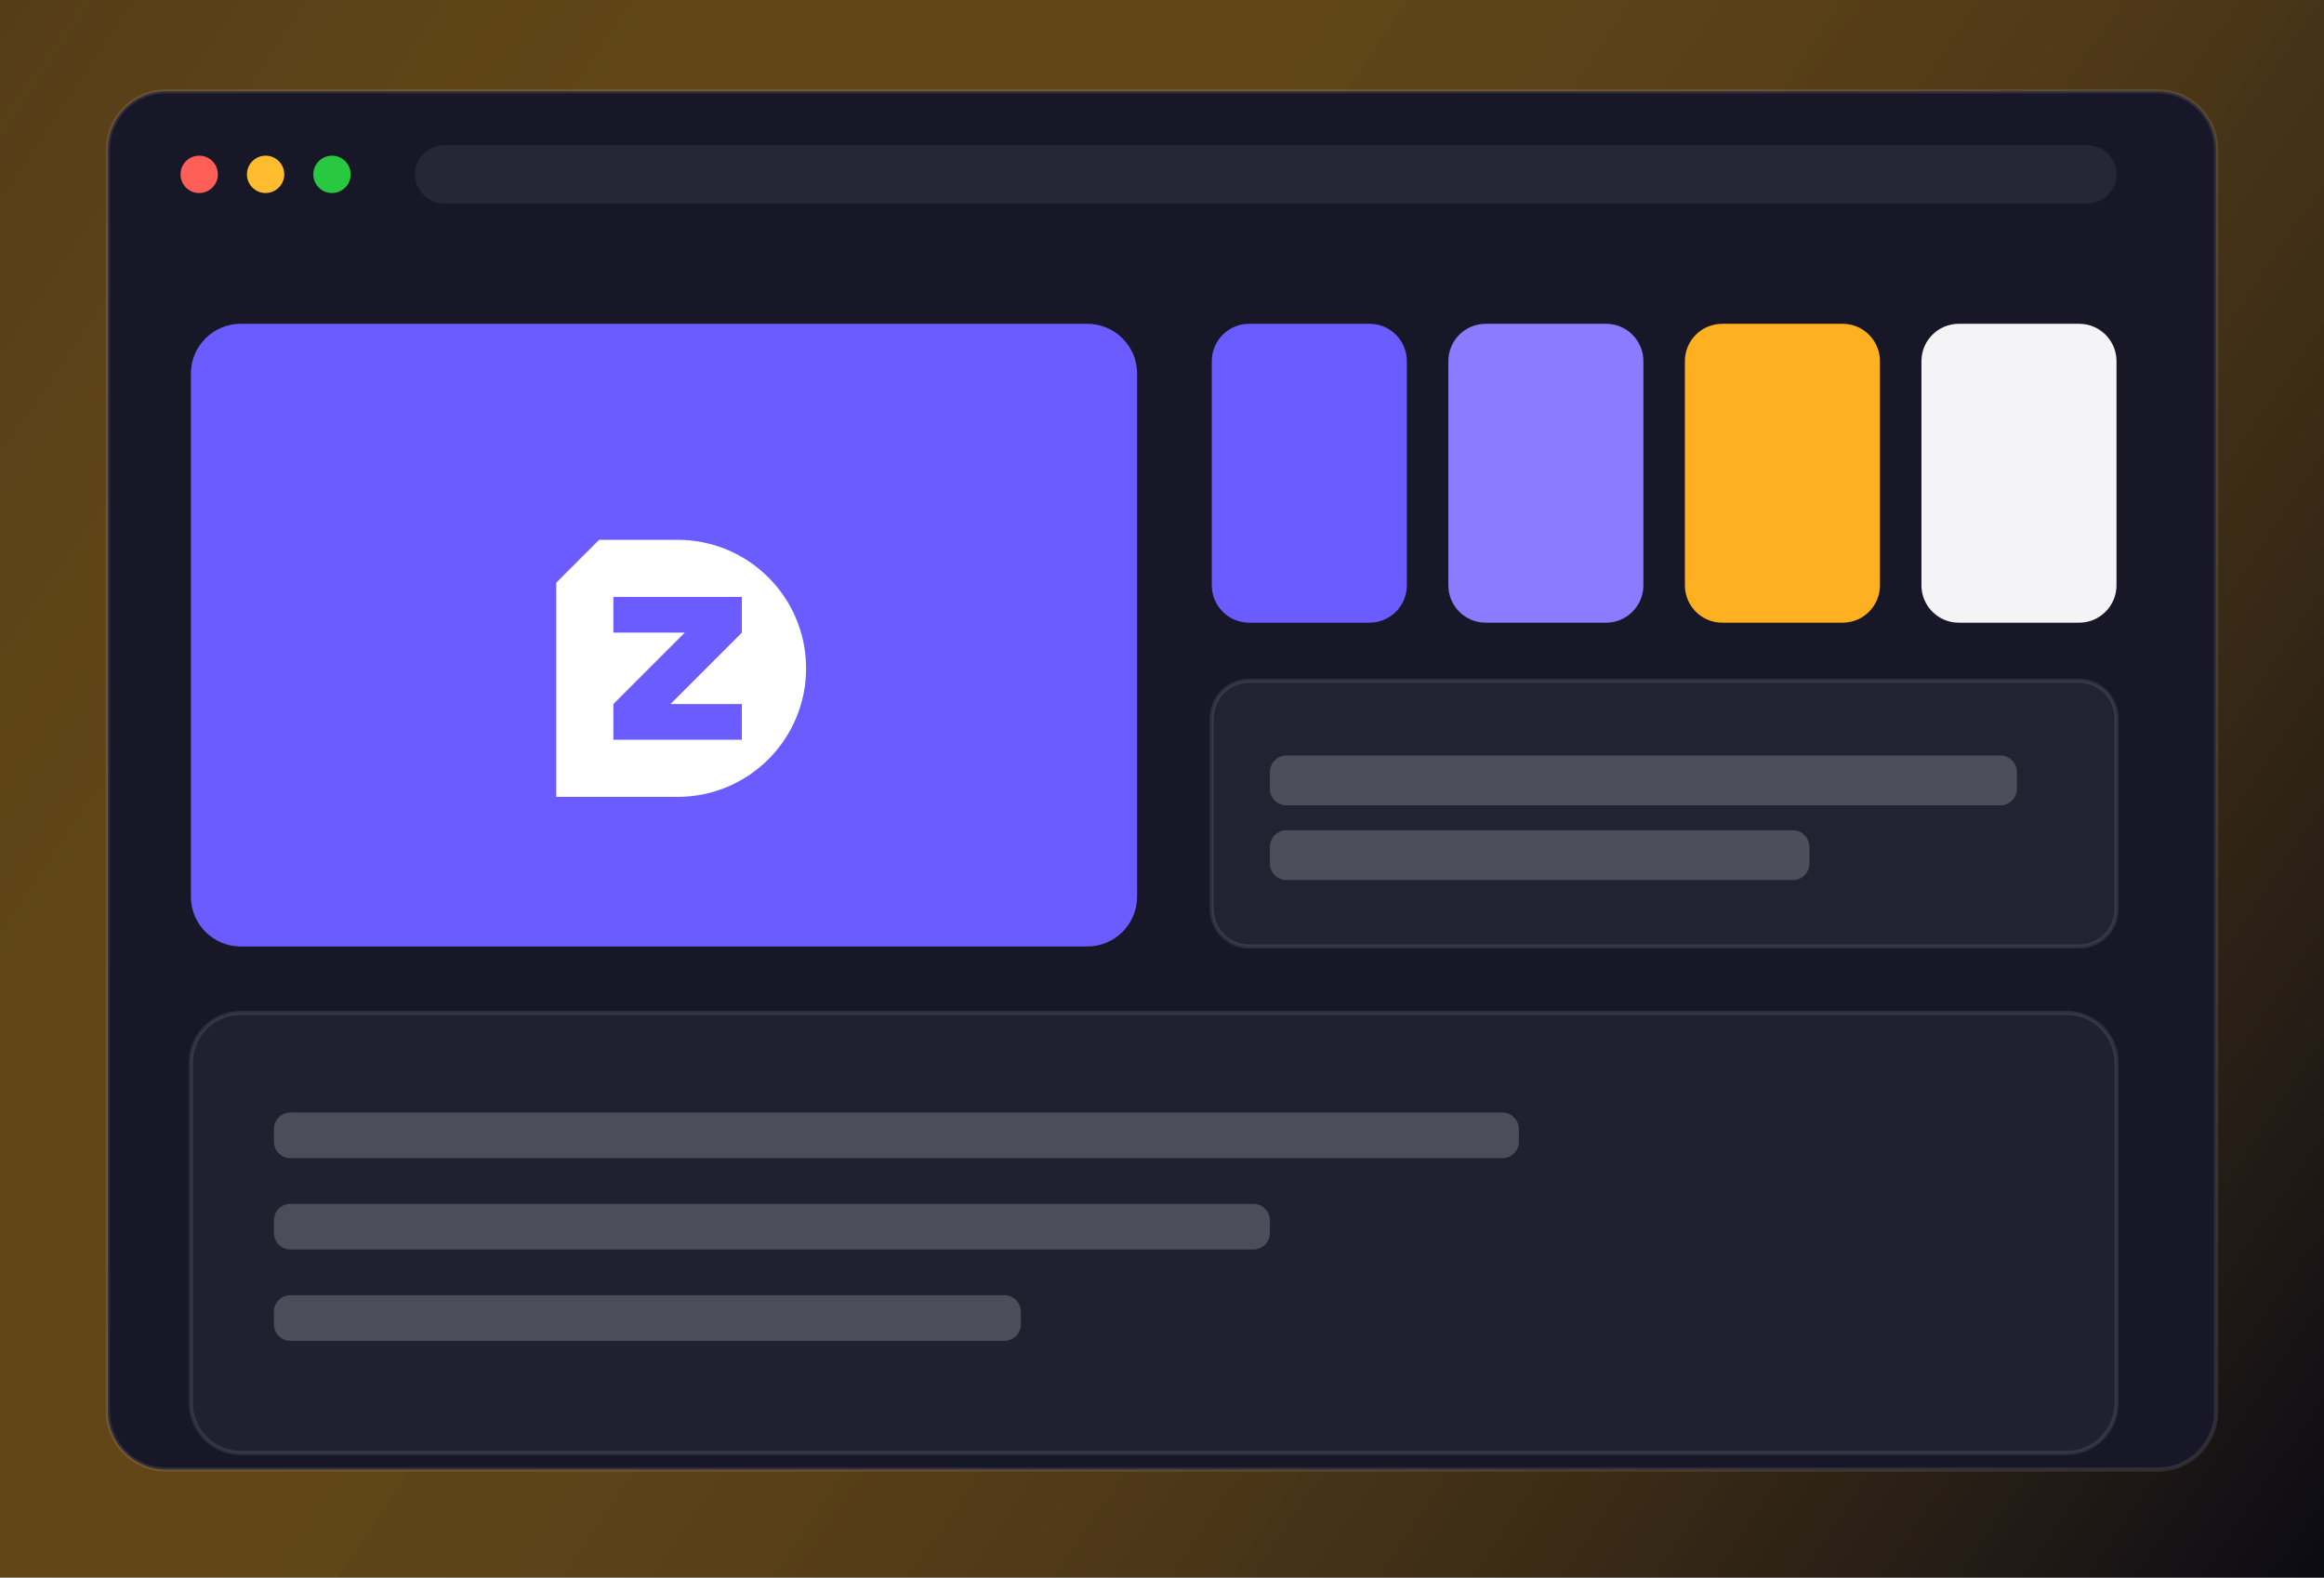
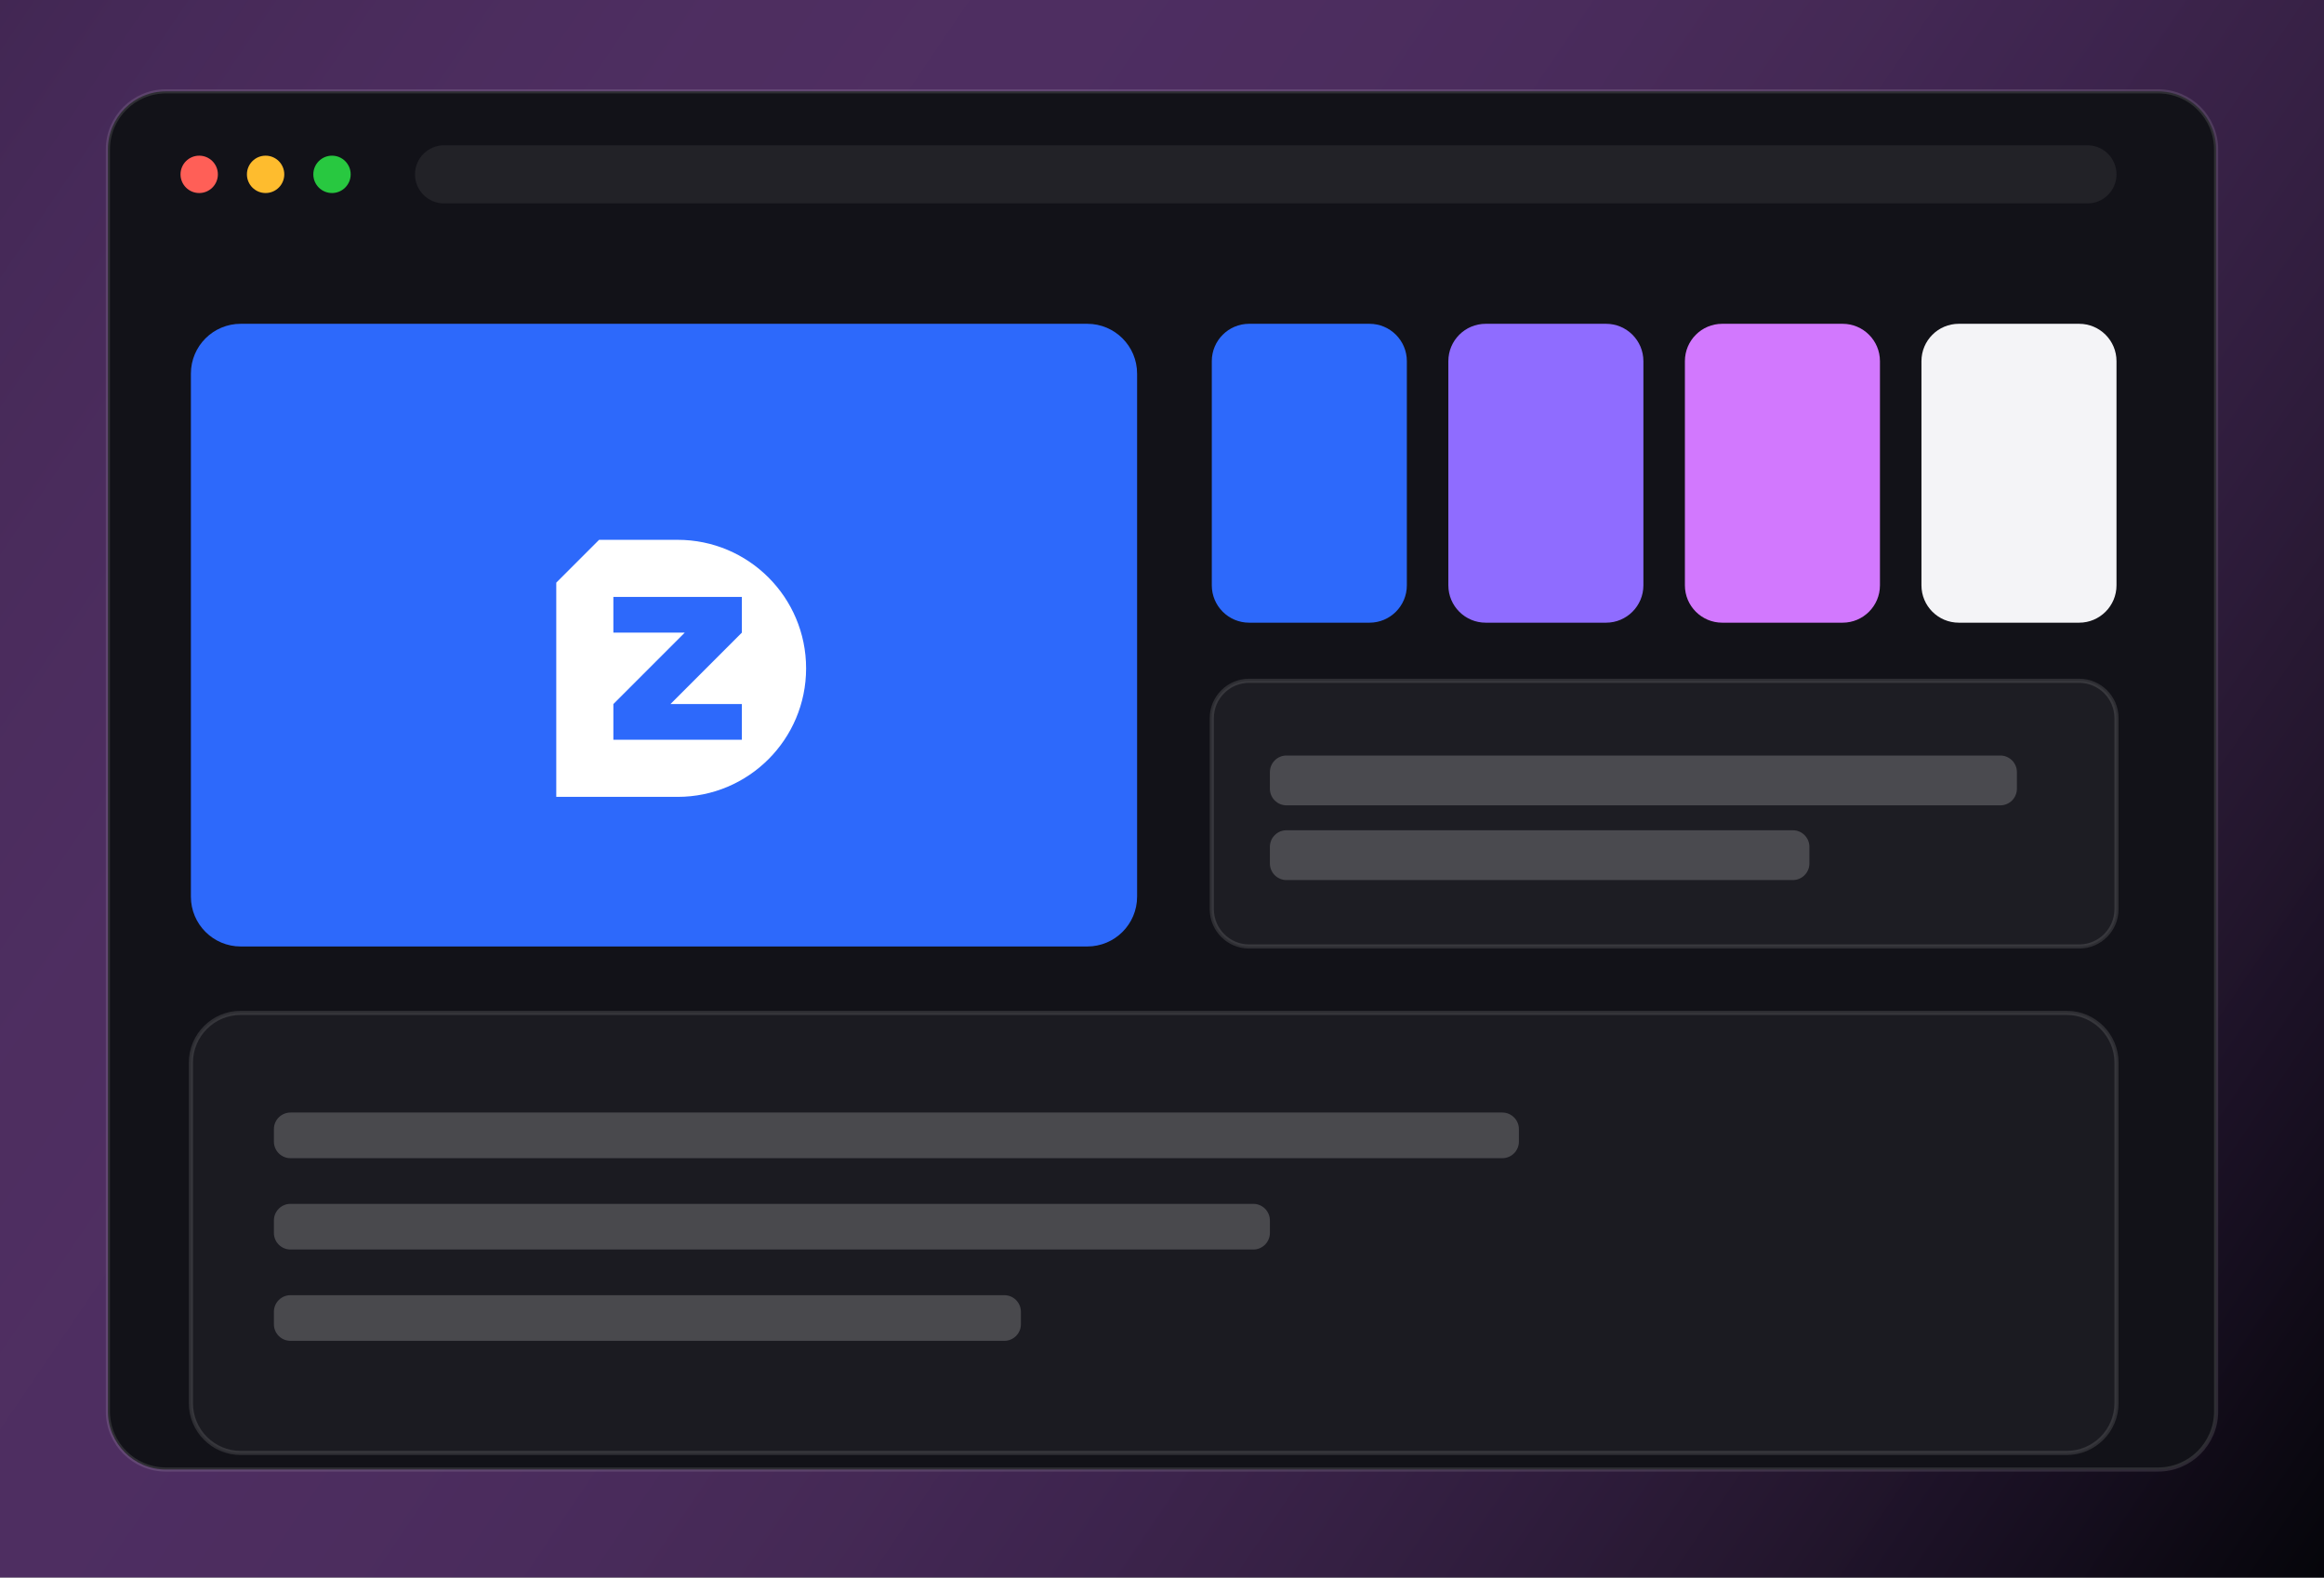
<svg xmlns="http://www.w3.org/2000/svg" viewBox="0 0 560 380" width="560" height="380" role="img">
  <defs>
    <linearGradient id="bg" x1="0" y1="0" x2="560" y2="380" gradientUnits="userSpaceOnUse">
-       <stop offset="0" stop-color="#ffb020" stop-opacity=".30" />
-       <stop offset="1" stop-color="#0b0b14" />
+       <stop offset="0" stop-color="#d278fe" stop-opacity=".30" />
+       <stop offset="1" stop-color="#05050a" />
    </linearGradient>
    <clipPath id="clip">
      <rect x="26" y="60" width="508" height="294" rx="10" />
    </clipPath>
  </defs>
-   <rect width="560" height="380" fill="#0b0b14" />
+   <rect width="560" height="380" fill="#05050a" />
  <rect width="560" height="380" fill="url(#bg)" />
-   <rect x="26" y="22" width="508" height="332" rx="14" fill="#171728" stroke="rgba(255,255,255,0.10)" />
+   <rect x="26" y="22" width="508" height="332" rx="14" fill="#121218" stroke="rgba(255,255,255,0.12)" />
  <circle cx="48" cy="42" r="4.5" fill="#ff5f57" />
  <circle cx="64" cy="42" r="4.5" fill="#febc2e" />
  <circle cx="80" cy="42" r="4.5" fill="#28c840" />
  <rect x="100" y="35" width="410" height="14" rx="7" fill="rgba(255,255,255,.07)" />
  <g clip-path="url(#clip)">
-     <rect x="46" y="78" width="228" height="150" rx="12" fill="#6a5cff" />
+     <rect x="46" y="78" width="228" height="150" rx="12" fill="#2d69fb" />
    <g transform="translate(122 118) scale(.86)" fill="#fff">
      <path fill-rule="evenodd" d="M26 14H48A36 36 0 0 1 48 86H14V26Z M30 30H66V40L46 60H66V70H30V60L50 40H30Z" />
    </g>
-     <rect x="292" y="78" width="47" height="72" rx="9" fill="#6a5cff" />
-     <rect x="349" y="78" width="47" height="72" rx="9" fill="#8b7bff" />
-     <rect x="406" y="78" width="47" height="72" rx="9" fill="#ffb020" />
+     <rect x="292" y="78" width="47" height="72" rx="9" fill="#2d69fb" />
+     <rect x="349" y="78" width="47" height="72" rx="9" fill="#8f6cff" />
+     <rect x="406" y="78" width="47" height="72" rx="9" fill="#d278fe" />
    <rect x="463" y="78" width="47" height="72" rx="9" fill="#f4f4f7" />
-     <rect x="292" y="164" width="218" height="64" rx="9" fill="rgba(255,255,255,.05)" stroke="rgba(255,255,255,0.10)" />
+     <rect x="292" y="164" width="218" height="64" rx="9" fill="rgba(255,255,255,.05)" stroke="rgba(255,255,255,0.12)" />
    <rect x="306" y="182" width="180" height="12" rx="4" fill="rgba(255,255,255,.20)" />
    <rect x="306" y="200" width="130" height="12" rx="4" fill="rgba(255,255,255,.20)" />
-     <rect x="46" y="244" width="464" height="106" rx="12" fill="rgba(255,255,255,.04)" stroke="rgba(255,255,255,0.10)" />
+     <rect x="46" y="244" width="464" height="106" rx="12" fill="rgba(255,255,255,.04)" stroke="rgba(255,255,255,0.12)" />
    <rect x="66" y="268" width="300" height="11" rx="4" fill="rgba(255,255,255,.20)" />
    <rect x="66" y="290" width="240" height="11" rx="4" fill="rgba(255,255,255,.20)" />
    <rect x="66" y="312" width="180" height="11" rx="4" fill="rgba(255,255,255,.20)" />
  </g>
</svg>
